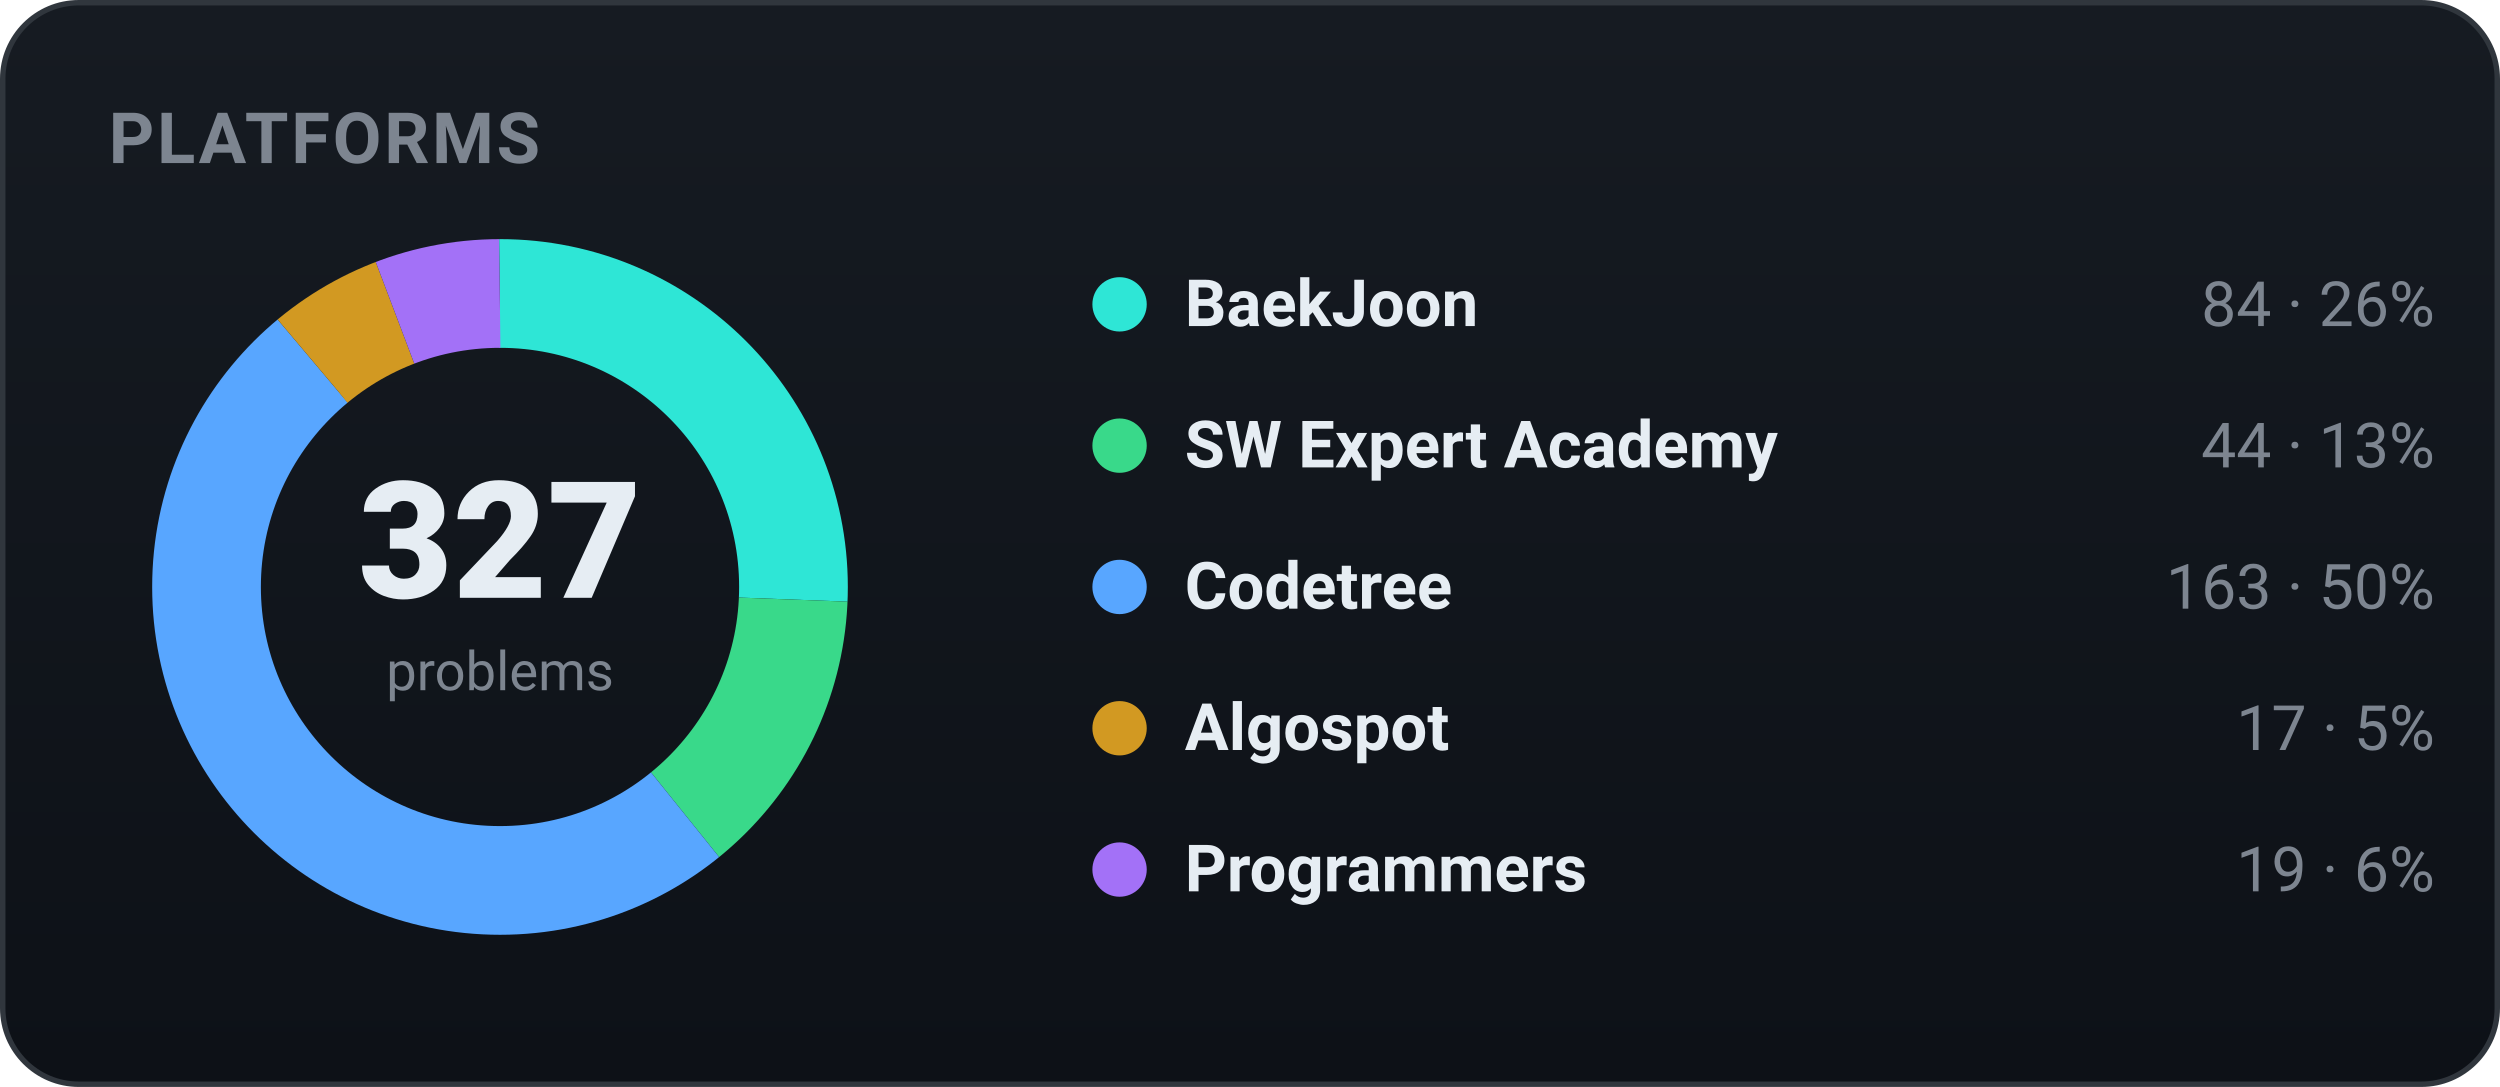
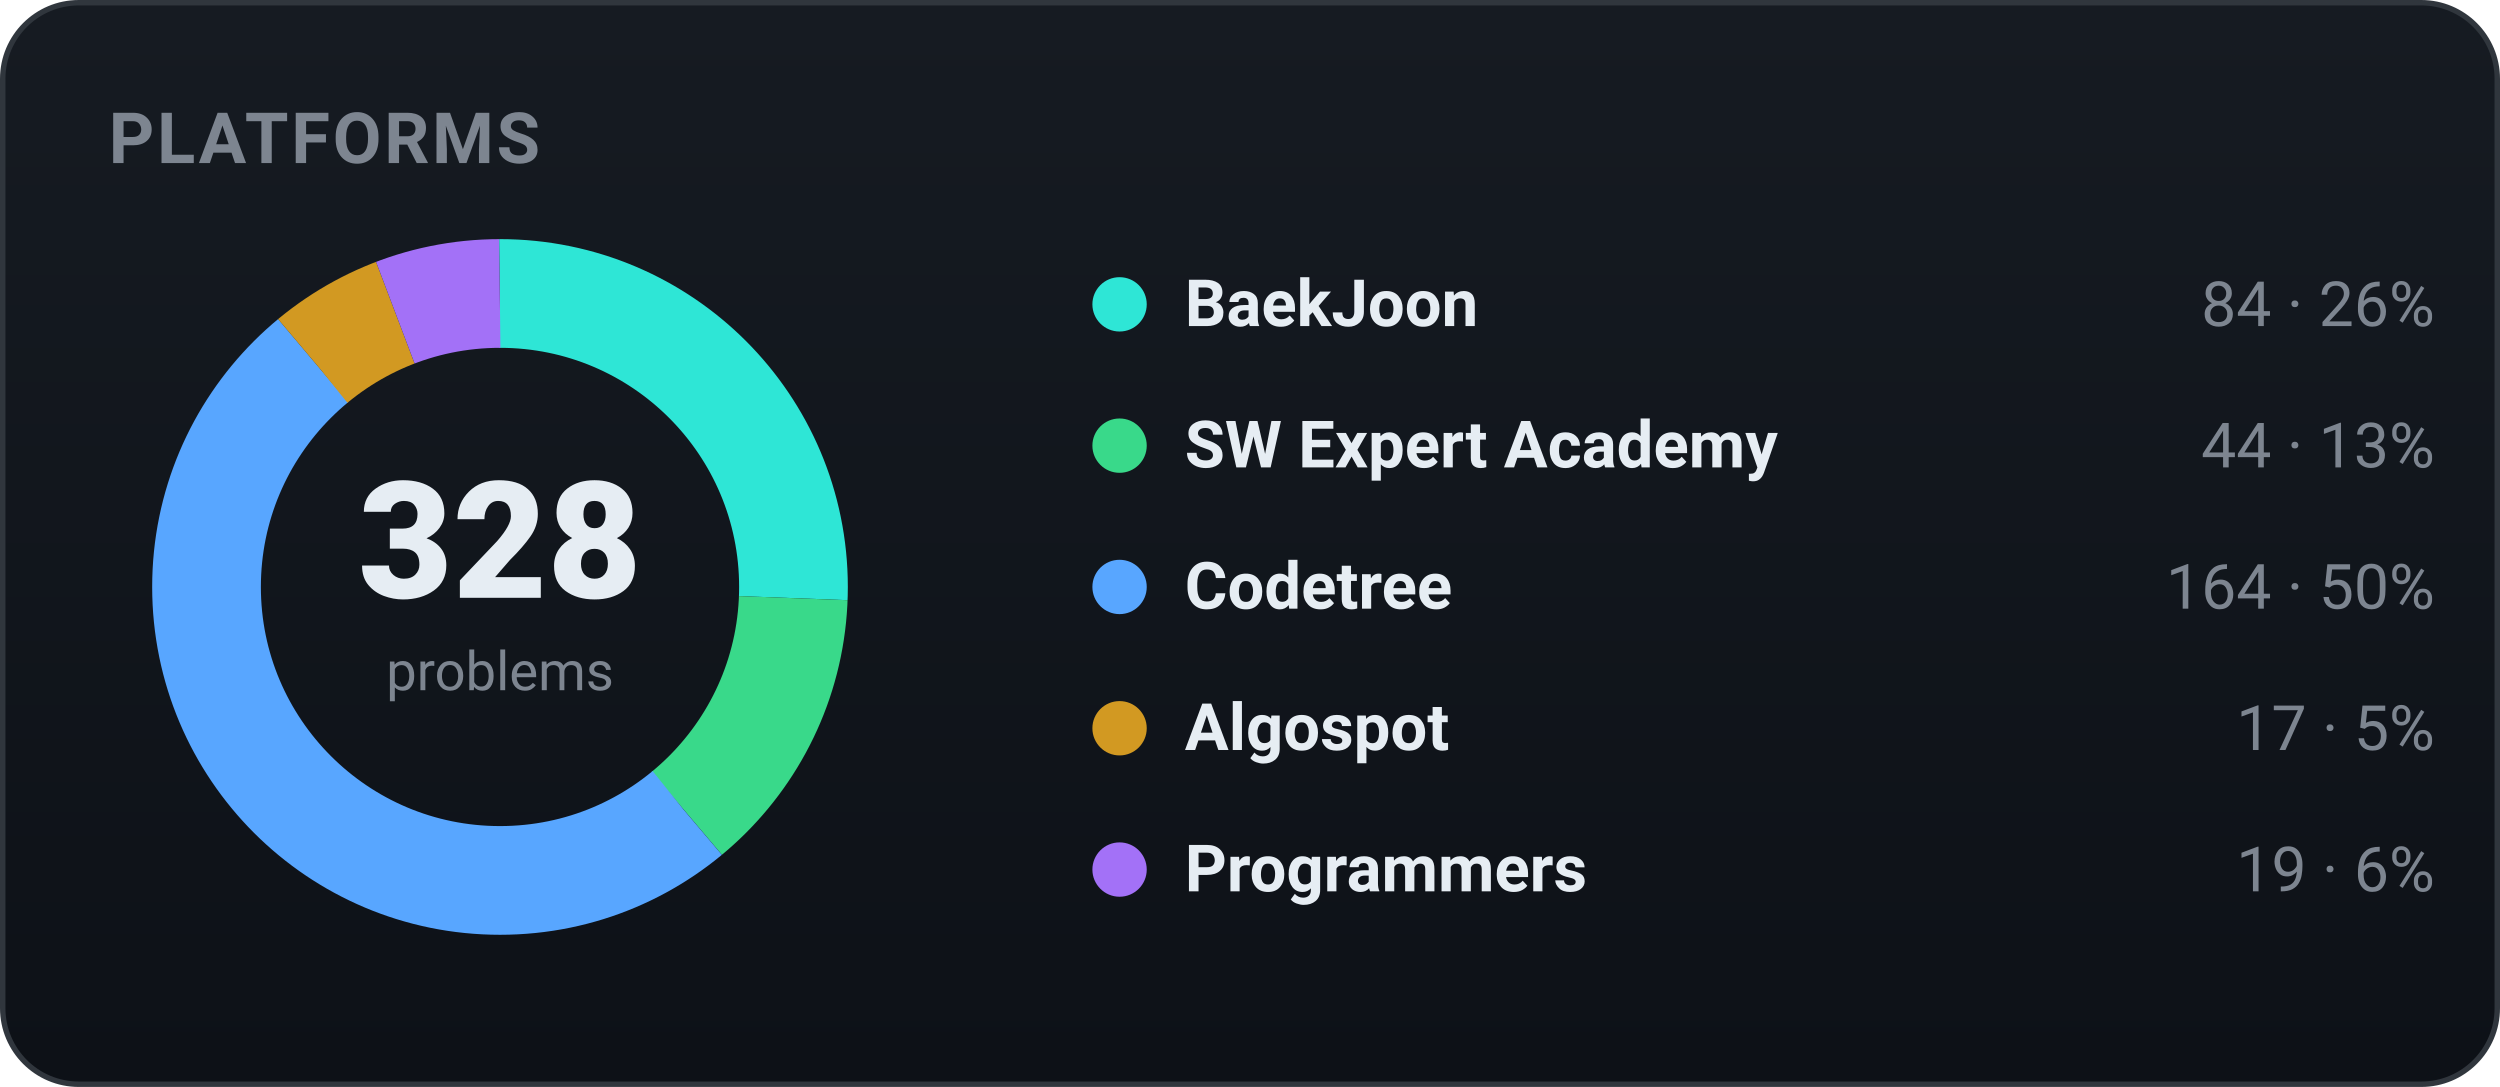
<svg xmlns="http://www.w3.org/2000/svg" width="460" height="200" viewBox="0 0 460 200" role="img" font-family="-apple-system,BlinkMacSystemFont,'Segoe UI',Roboto,'Apple SD Gothic Neo','Malgun Gothic',sans-serif">
  <defs>
    <linearGradient id="bgg" x1="0" y1="0" x2="0" y2="1">
      <stop offset="0" stop-color="#161b22" />
      <stop offset="1" stop-color="#0d1117" />
    </linearGradient>
  </defs>
  <rect x="0.5" y="0.5" width="459" height="199" rx="14" fill="url(#bgg)" stroke="#30363d" />
  <text x="20" y="30" font-family="-apple-system,BlinkMacSystemFont,'Segoe UI',Roboto,'Apple SD Gothic Neo','Malgun Gothic',sans-serif" font-size="13" font-weight="700" fill="#7d8590" letter-spacing="0.5">PLATFORMS</text>
-   <circle cx="92" cy="108" r="54" fill="none" stroke="#2ee6d6" stroke-width="20" stroke-dasharray="87.16 252.13" stroke-dashoffset="-0.00" transform="rotate(-90 92 108)" />
-   <circle cx="92" cy="108" r="54" fill="none" stroke="#39d98a" stroke-width="20" stroke-dasharray="45.65 293.64" stroke-dashoffset="-87.16" transform="rotate(-90 92 108)" />
-   <circle cx="92" cy="108" r="54" fill="none" stroke="#58a6ff" stroke-width="20" stroke-dasharray="169.13 170.16" stroke-dashoffset="-132.81" transform="rotate(-90 92 108)" />
-   <circle cx="92" cy="108" r="54" fill="none" stroke="#d29922" stroke-width="20" stroke-dasharray="17.64 321.65" stroke-dashoffset="-301.94" transform="rotate(-90 92 108)" />
-   <circle cx="92" cy="108" r="54" fill="none" stroke="#a371f7" stroke-width="20" stroke-dasharray="19.71 319.58" stroke-dashoffset="-319.58" transform="rotate(-90 92 108)" />
-   <text x="92" y="110" text-anchor="middle" font-size="30" font-weight="800" fill="#e6edf3">327</text>
+   <circle cx="92" cy="108" r="54" fill="none" stroke="#2ee6d6" stroke-width="20" stroke-dasharray="86.89 252.40" stroke-dashoffset="-0.00" transform="rotate(-90 92 108)" />
+   <circle cx="92" cy="108" r="54" fill="none" stroke="#39d98a" stroke-width="20" stroke-dasharray="45.51 293.78" stroke-dashoffset="-86.89" transform="rotate(-90 92 108)" />
+   <circle cx="92" cy="108" r="54" fill="none" stroke="#58a6ff" stroke-width="20" stroke-dasharray="169.65 169.65" stroke-dashoffset="-132.41" transform="rotate(-90 92 108)" />
+   <circle cx="92" cy="108" r="54" fill="none" stroke="#d29922" stroke-width="20" stroke-dasharray="17.59 321.71" stroke-dashoffset="-302.05" transform="rotate(-90 92 108)" />
+   <circle cx="92" cy="108" r="54" fill="none" stroke="#a371f7" stroke-width="20" stroke-dasharray="19.65 319.64" stroke-dashoffset="-319.64" transform="rotate(-90 92 108)" />
+   <text x="92" y="110" text-anchor="middle" font-size="30" font-weight="800" fill="#e6edf3">328</text>
  <text x="92" y="127" text-anchor="middle" font-size="10" fill="#7d8590">problems</text>
  <circle cx="206" cy="56" r="5" fill="#2ee6d6" />
  <text x="218" y="60" font-size="12" font-weight="600" fill="#e6edf3">BaekJoon</text>
  <text x="448" y="60" text-anchor="end" font-size="11.5" fill="#7d8590">84 · 26%</text>
  <circle cx="206" cy="82" r="5" fill="#39d98a" />
  <text x="218" y="86" font-size="12" font-weight="600" fill="#e6edf3">SW Expert Academy</text>
  <text x="448" y="86" text-anchor="end" font-size="11.5" fill="#7d8590">44 · 13%</text>
  <circle cx="206" cy="108" r="5" fill="#58a6ff" />
  <text x="218" y="112" font-size="12" font-weight="600" fill="#e6edf3">Codetree</text>
-   <text x="448" y="112" text-anchor="end" font-size="11.5" fill="#7d8590">163 · 50%</text>
+   <text x="448" y="112" text-anchor="end" font-size="11.5" fill="#7d8590">164 · 50%</text>
  <circle cx="206" cy="134" r="5" fill="#d29922" />
  <text x="218" y="138" font-size="12" font-weight="600" fill="#e6edf3">Algospot</text>
  <text x="448" y="138" text-anchor="end" font-size="11.5" fill="#7d8590">17 · 5%</text>
  <circle cx="206" cy="160" r="5" fill="#a371f7" />
  <text x="218" y="164" font-size="12" font-weight="600" fill="#e6edf3">Programmers</text>
  <text x="448" y="164" text-anchor="end" font-size="11.5" fill="#7d8590">19 · 6%</text>
</svg>
